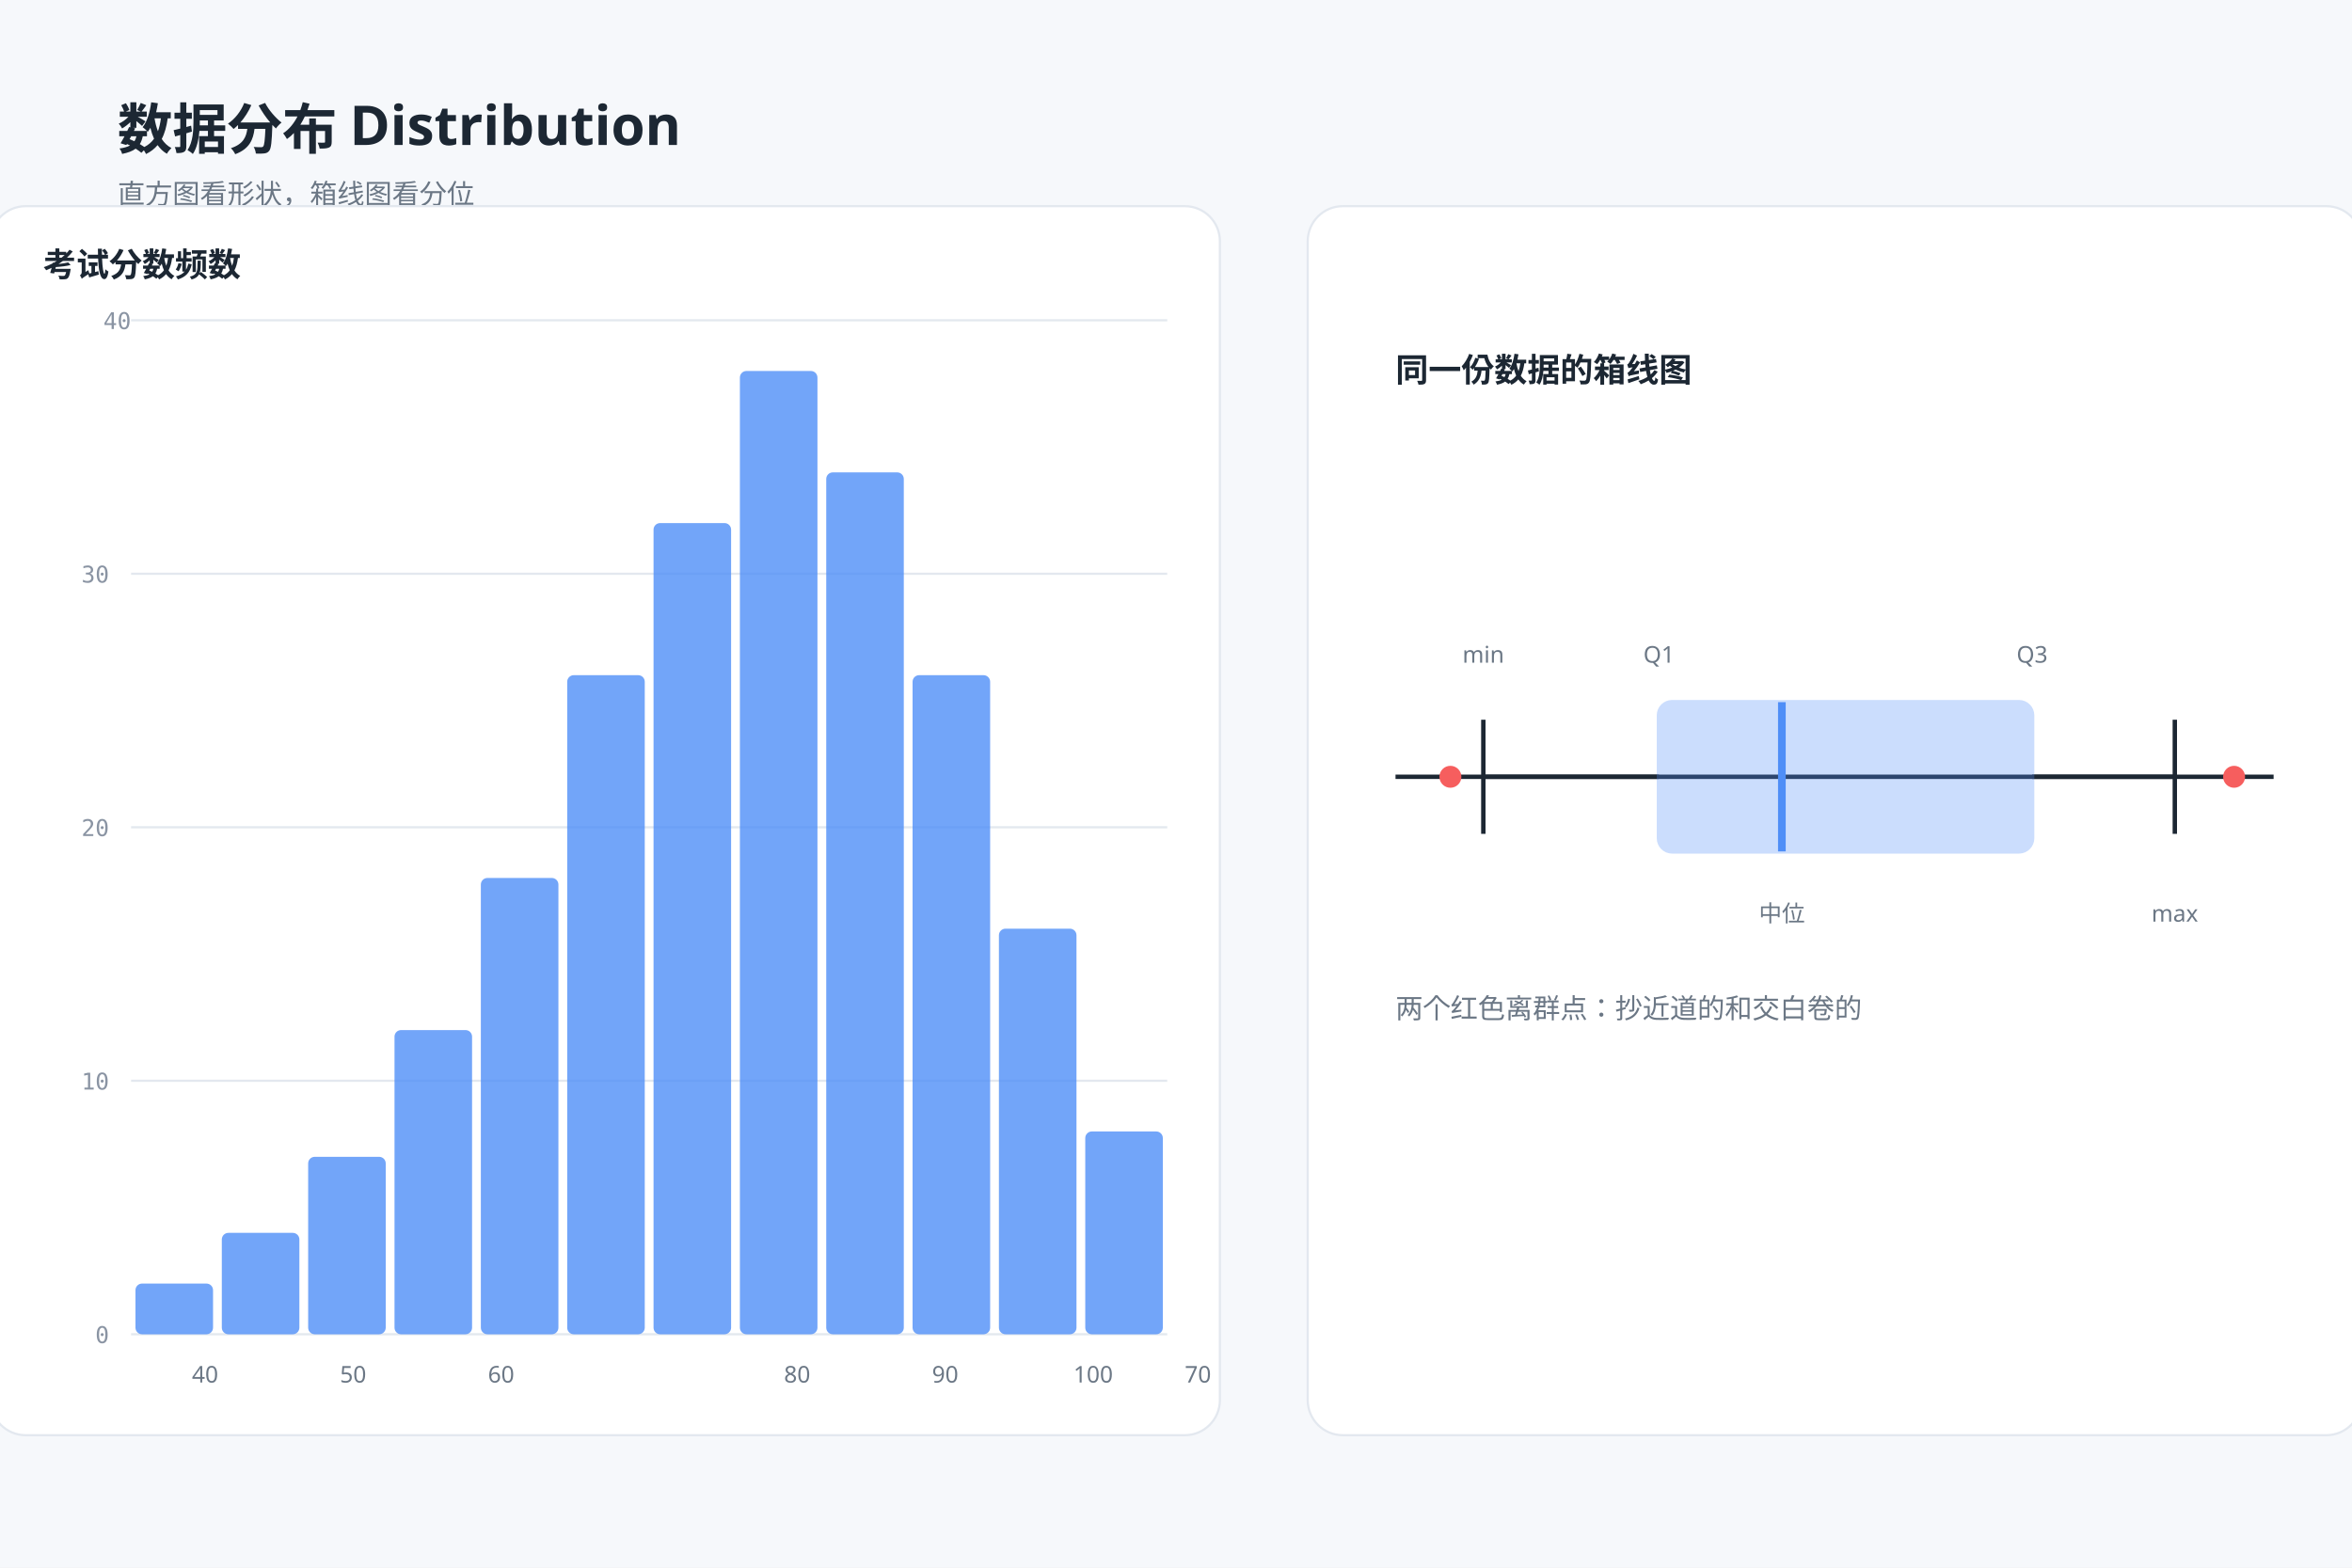
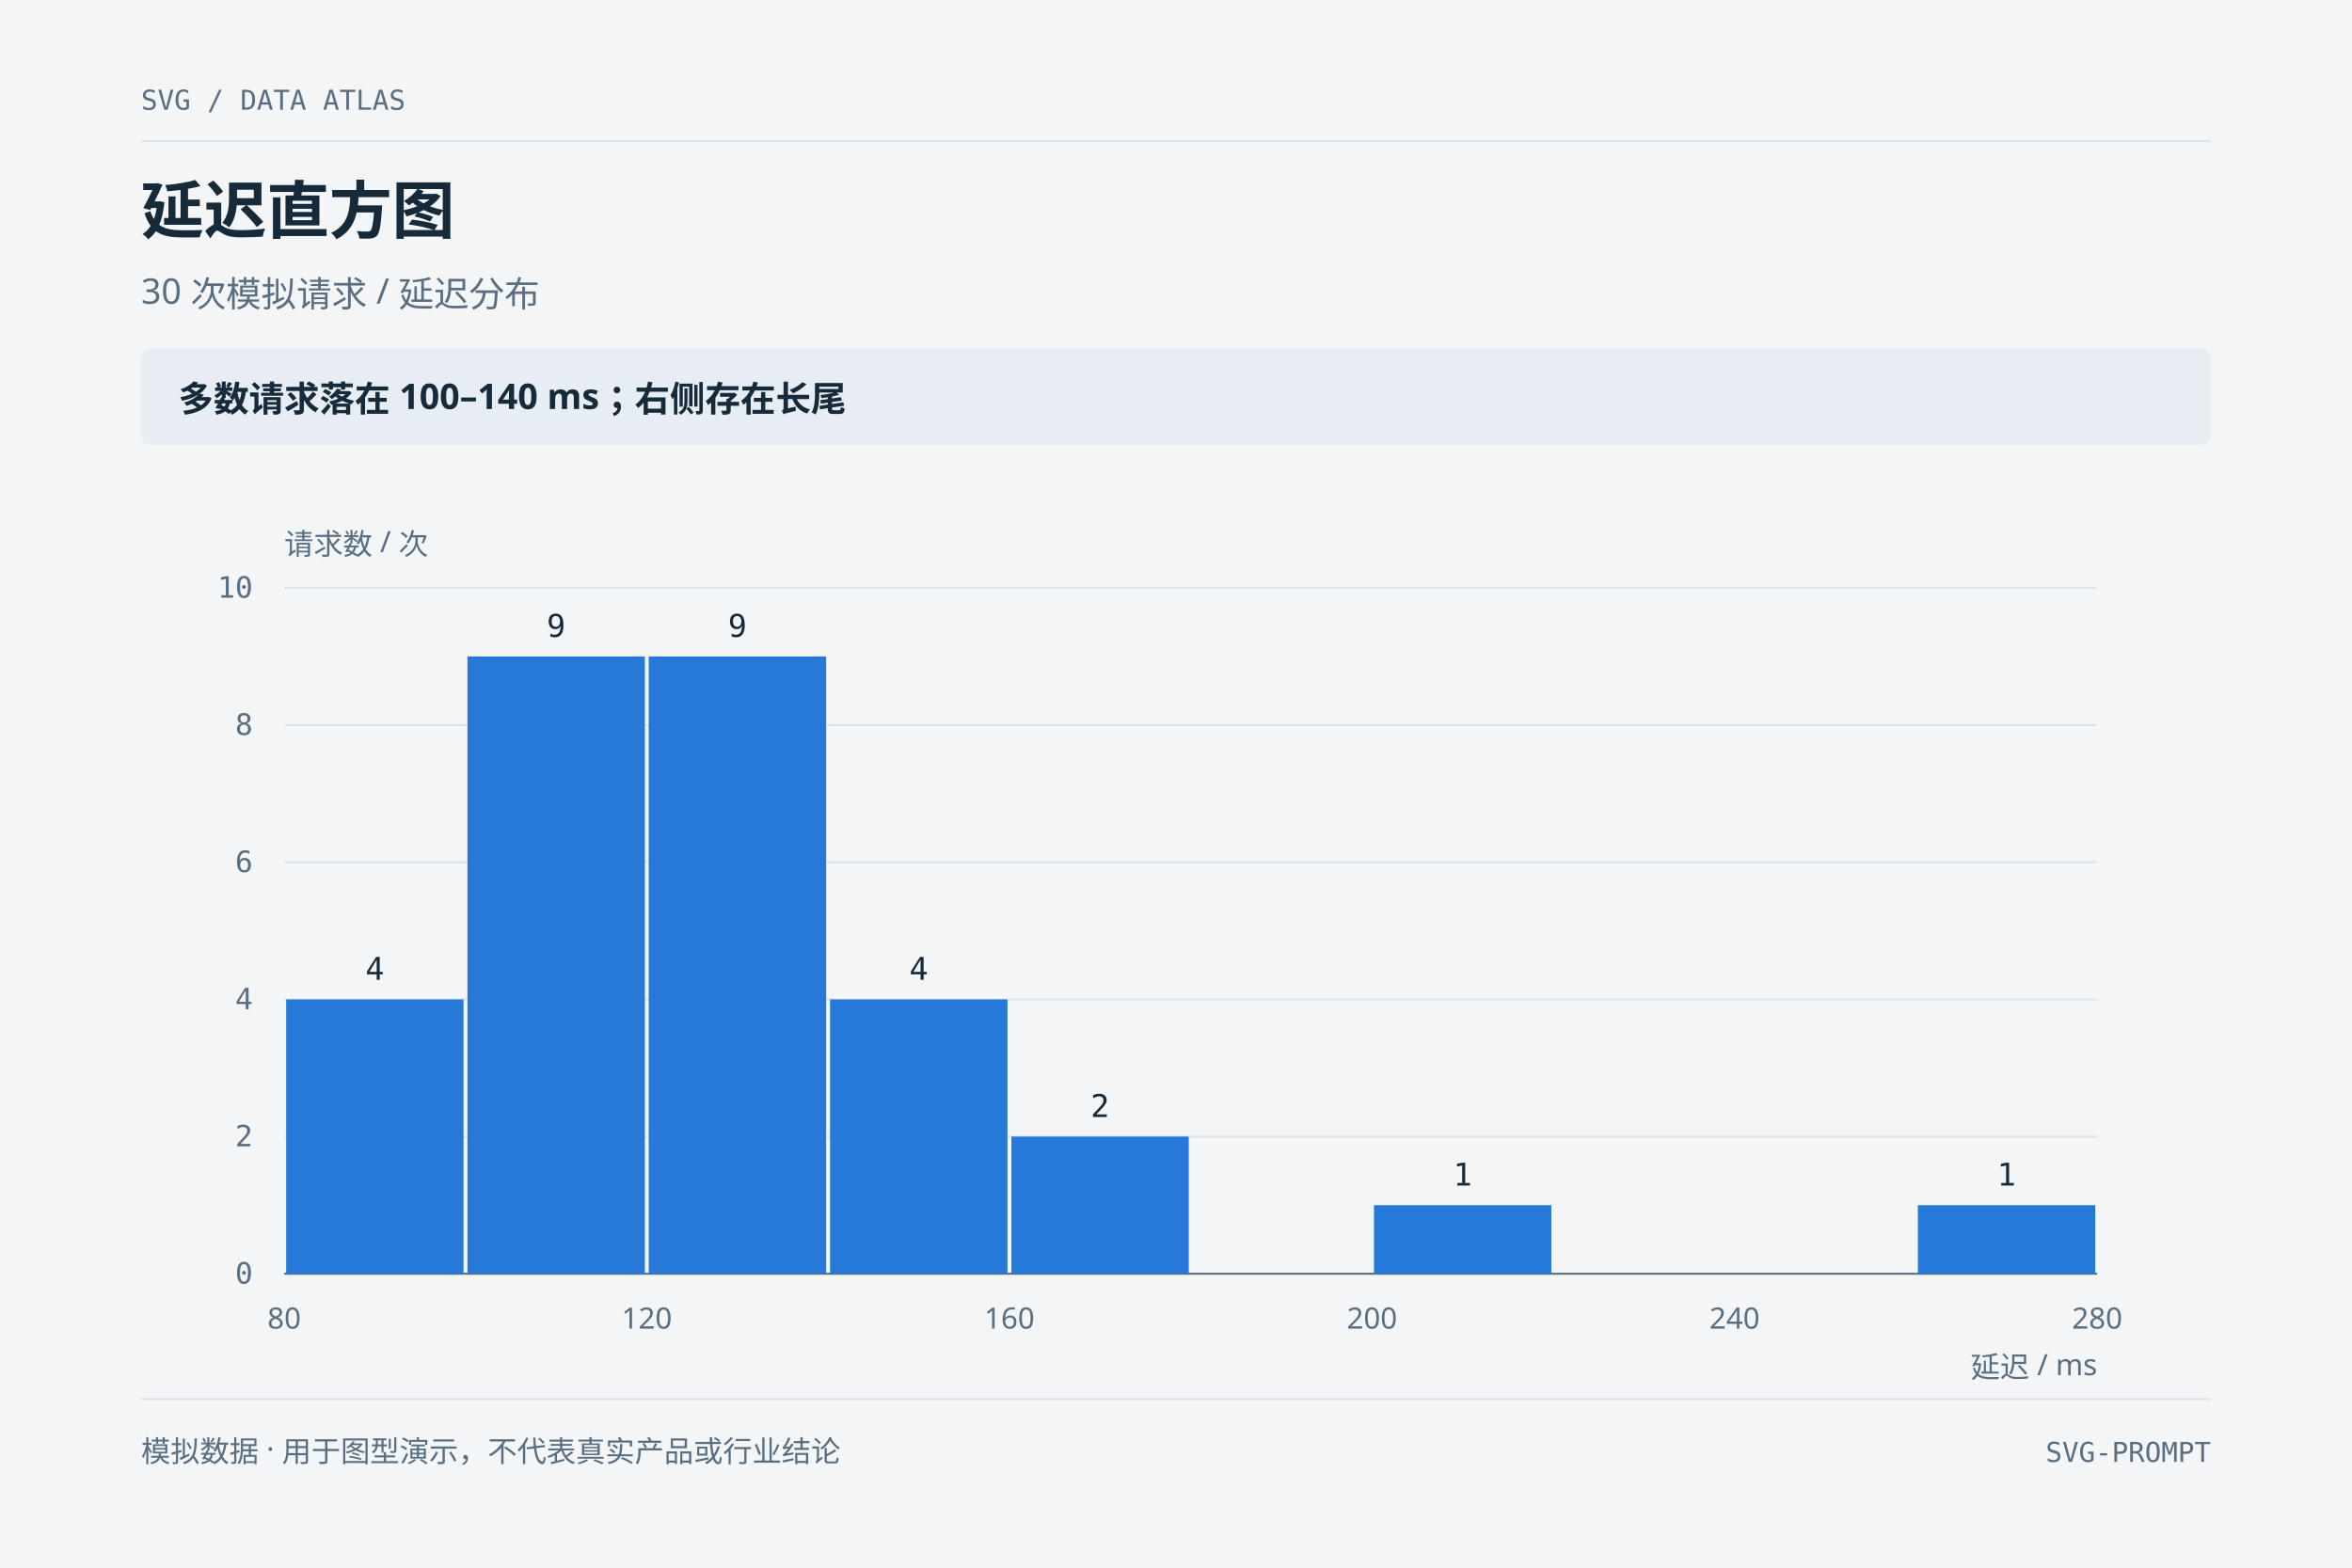
- <svg xmlns="http://www.w3.org/2000/svg" width="1200" height="800" viewBox="0 0 1200 800" font-family="PingFang SC, Hiragino Sans GB, Microsoft YaHei, sans-serif">
-   <rect width="1200" height="800" fill="#f6f8fb" />
-   <text x="60" y="76" font-size="28" font-weight="700" fill="#1c2733">数据分布 Distribution</text>
-   <text x="60" y="104" font-size="14" fill="#6b7785">直方图看形状，箱线图看分位</text>
-   <g transform="translate(600,430) scale(1.12) translate(-600,-430)">
-     <g>
-       <rect x="60" y="140" width="560" height="560" rx="16" fill="#ffffff" stroke="#e3e8ef" />
-     </g>
-     <text x="84" y="172" font-size="15" fill="#1c2733" text-anchor="start" font-weight="700">考试分数频数</text>
-     <line x1="124" y1="654" x2="596" y2="654" stroke="#e3e8ef" />
-     <text x="114" y="658" font-size="10.5" fill="#8a94a3" text-anchor="end" font-family="SFMono-Regular, Menlo, monospace">0</text>
-     <line x1="124" y1="538.5" x2="596" y2="538.5" stroke="#e3e8ef" />
-     <text x="114" y="542.5" font-size="10.5" fill="#8a94a3" text-anchor="end" font-family="SFMono-Regular, Menlo, monospace">10</text>
-     <line x1="124" y1="423" x2="596" y2="423" stroke="#e3e8ef" />
-     <text x="114" y="427" font-size="10.5" fill="#8a94a3" text-anchor="end" font-family="SFMono-Regular, Menlo, monospace">20</text>
-     <line x1="124" y1="307.5" x2="596" y2="307.5" stroke="#e3e8ef" />
-     <text x="114" y="311.5" font-size="10.5" fill="#8a94a3" text-anchor="end" font-family="SFMono-Regular, Menlo, monospace">30</text>
-     <line x1="124" y1="192" x2="596" y2="192" stroke="#e3e8ef" />
-     <text x="124" y="196" font-size="10.5" fill="#8a94a3" text-anchor="end" font-family="SFMono-Regular, Menlo, monospace">40</text>
-     <text x="157.714" y="676" font-size="10.5" fill="#6b7785" text-anchor="middle">40</text>
-     <text x="225.143" y="676" font-size="10.5" fill="#6b7785" text-anchor="middle">50</text>
-     <text x="292.571" y="676" font-size="10.5" fill="#6b7785" text-anchor="middle">60</text>
-     <text x="610" y="676" font-size="10.5" fill="#6b7785" text-anchor="middle">70</text>
-     <text x="427.429" y="676" font-size="10.5" fill="#6b7785" text-anchor="middle">80</text>
-     <text x="494.857" y="676" font-size="10.5" fill="#6b7785" text-anchor="middle">90</text>
-     <text x="562.286" y="676" font-size="10.5" fill="#6b7785" text-anchor="middle">100</text>
-     <rect x="126" y="630.9" width="35.333" height="23.1" rx="3" fill="#4f8ef7" opacity="0.8" />
-     <rect x="165.333" y="607.8" width="35.333" height="46.2" rx="3" fill="#4f8ef7" opacity="0.8" />
-     <rect x="204.667" y="573.15" width="35.333" height="80.85" rx="3" fill="#4f8ef7" opacity="0.8" />
-     <rect x="244" y="515.4" width="35.333" height="138.6" rx="3" fill="#4f8ef7" opacity="0.8" />
-     <rect x="283.333" y="446.1" width="35.333" height="207.9" rx="3" fill="#4f8ef7" opacity="0.8" />
-     <rect x="322.667" y="353.7" width="35.333" height="300.3" rx="3" fill="#4f8ef7" opacity="0.8" />
-     <rect x="362" y="284.4" width="35.333" height="369.6" rx="3" fill="#4f8ef7" opacity="0.8" />
-     <rect x="401.333" y="215.1" width="35.333" height="438.9" rx="3" fill="#4f8ef7" opacity="0.8" />
-     <rect x="440.667" y="261.3" width="35.333" height="392.7" rx="3" fill="#4f8ef7" opacity="0.8" />
-     <rect x="480" y="353.7" width="35.333" height="300.3" rx="3" fill="#4f8ef7" opacity="0.8" />
-     <rect x="519.333" y="469.2" width="35.333" height="184.8" rx="3" fill="#4f8ef7" opacity="0.8" />
-     <rect x="558.667" y="561.6" width="35.333" height="92.4" rx="3" fill="#4f8ef7" opacity="0.8" />
-     <g>
-       <rect x="660" y="140" width="480" height="560" rx="16" fill="#ffffff" stroke="#e3e8ef" />
-       <text x="700" y="220" font-size="15" fill="#1c2733" text-anchor="start" font-weight="700">同一份数据的箱线图</text>
-       <line x1="700" y1="400" x2="1100" y2="400" stroke="#1c2733" stroke-width="2" />
-       <line x1="740" y1="374" x2="740" y2="426" stroke="#1c2733" stroke-width="2" />
-       <line x1="1055" y1="374" x2="1055" y2="426" stroke="#1c2733" stroke-width="2" />
-       <line x1="740" y1="400" x2="820" y2="400" stroke="#1c2733" stroke-width="2" />
-       <line x1="990" y1="400" x2="1055" y2="400" stroke="#1c2733" stroke-width="2" />
-       <rect x="820" y="366" width="170" height="68" rx="6" fill="#4f8ef7" opacity="0.3" stroke="#4f8ef7" stroke-width="2" />
-       <line x1="876" y1="366" x2="876" y2="434" stroke="#4f8ef7" stroke-width="3.5" />
-       <circle cx="725" cy="400" r="5" fill="#f65e5e" />
-       <circle cx="1082" cy="400" r="5" fill="#f65e5e" />
-       <text x="740" y="348" font-size="10.5" fill="#6b7785" text-anchor="middle">min</text>
-       <text x="820" y="348" font-size="10.5" fill="#6b7785" text-anchor="middle">Q1</text>
-       <text x="876" y="466" font-size="10.5" fill="#6b7785" text-anchor="middle">中位</text>
-       <text x="990" y="348" font-size="10.5" fill="#6b7785" text-anchor="middle">Q3</text>
-       <text x="1055" y="466" font-size="10.5" fill="#6b7785" text-anchor="middle">max</text>
-       <text x="700" y="510" font-size="12.5" fill="#6b7785" text-anchor="start">两个红色离群点：抄近道的和交白卷的</text>
-     </g>
-   </g>
+ <svg xmlns="http://www.w3.org/2000/svg" width="1200" height="800" viewBox="0 0 1200 800" role="img" aria-labelledby="title desc">
+   <rect x="0.000" y="0.000" width="1200.000" height="800.000" rx="0" fill="#f3f5f7" />
+   <text x="72.000" y="56.000" font-size="14" fill="#596e81" text-anchor="start" font-weight="400" font-family="SFMono-Regular, Consolas, monospace">SVG / DATA ATLAS</text>
+   <line x1="72.000" y1="72.000" x2="1128.000" y2="72.000" stroke="#dce4eb" stroke-width="1" />
+   <text x="72.000" y="119.000" font-size="32" fill="#172a3a" text-anchor="start" font-weight="700" font-family="PingFang SC, Microsoft YaHei, sans-serif">延迟直方图</text>
+   <text x="72.000" y="155.000" font-size="18" fill="#596e81" text-anchor="start" font-weight="400" font-family="PingFang SC, Microsoft YaHei, sans-serif">30 次模拟请求 / 延迟分布</text>
+   <rect x="72.000" y="178.000" width="1056.000" height="49.000" rx="5" fill="#e7edf3" />
+   <text x="91.000" y="210.000" font-size="18" fill="#172a3a" text-anchor="start" font-weight="600" font-family="PingFang SC, Microsoft YaHei, sans-serif">多数请求落在 100–140 ms；右侧存在长尾</text>
+   <line x1="72.000" y1="714.000" x2="1128.000" y2="714.000" stroke="#dce4eb" stroke-width="1" />
+   <text x="72.000" y="746.000" font-size="15" fill="#596e81" text-anchor="start" font-weight="400" font-family="PingFang SC, Microsoft YaHei, sans-serif">模拟数据 · 用于图型演示，不代表真实产品或行业结论</text>
+   <text x="1128.000" y="746.000" font-size="14" fill="#596e81" text-anchor="end" font-weight="400" font-family="SFMono-Regular, Consolas, monospace">SVG-PROMPT</text>
+   <line x1="145.000" y1="650.000" x2="1070.000" y2="650.000" stroke="#dce4eb" stroke-width="1" />
+   <text x="129.000" y="655.000" font-size="15" fill="#596e81" text-anchor="end" font-weight="400" font-family="SFMono-Regular, Consolas, monospace">0</text>
+   <line x1="145.000" y1="580.000" x2="1070.000" y2="580.000" stroke="#dce4eb" stroke-width="1" />
+   <text x="129.000" y="585.000" font-size="15" fill="#596e81" text-anchor="end" font-weight="400" font-family="SFMono-Regular, Consolas, monospace">2</text>
+   <line x1="145.000" y1="510.000" x2="1070.000" y2="510.000" stroke="#dce4eb" stroke-width="1" />
+   <text x="129.000" y="515.000" font-size="15" fill="#596e81" text-anchor="end" font-weight="400" font-family="SFMono-Regular, Consolas, monospace">4</text>
+   <line x1="145.000" y1="440.000" x2="1070.000" y2="440.000" stroke="#dce4eb" stroke-width="1" />
+   <text x="129.000" y="445.000" font-size="15" fill="#596e81" text-anchor="end" font-weight="400" font-family="SFMono-Regular, Consolas, monospace">6</text>
+   <line x1="145.000" y1="370.000" x2="1070.000" y2="370.000" stroke="#dce4eb" stroke-width="1" />
+   <text x="129.000" y="375.000" font-size="15" fill="#596e81" text-anchor="end" font-weight="400" font-family="SFMono-Regular, Consolas, monospace">8</text>
+   <line x1="145.000" y1="300.000" x2="1070.000" y2="300.000" stroke="#dce4eb" stroke-width="1" />
+   <text x="129.000" y="305.000" font-size="15" fill="#596e81" text-anchor="end" font-weight="400" font-family="SFMono-Regular, Consolas, monospace">10</text>
+   <line x1="145.000" y1="650.000" x2="1070.000" y2="650.000" stroke="#596e81" stroke-width="1" />
+   <text x="145.000" y="678.000" font-size="15" fill="#596e81" text-anchor="middle" font-weight="400" font-family="PingFang SC, Microsoft YaHei, sans-serif">80</text>
+   <text x="330.000" y="678.000" font-size="15" fill="#596e81" text-anchor="middle" font-weight="400" font-family="PingFang SC, Microsoft YaHei, sans-serif">120</text>
+   <text x="515.000" y="678.000" font-size="15" fill="#596e81" text-anchor="middle" font-weight="400" font-family="PingFang SC, Microsoft YaHei, sans-serif">160</text>
+   <text x="700.000" y="678.000" font-size="15" fill="#596e81" text-anchor="middle" font-weight="400" font-family="PingFang SC, Microsoft YaHei, sans-serif">200</text>
+   <text x="885.000" y="678.000" font-size="15" fill="#596e81" text-anchor="middle" font-weight="400" font-family="PingFang SC, Microsoft YaHei, sans-serif">240</text>
+   <text x="1070.000" y="678.000" font-size="15" fill="#596e81" text-anchor="middle" font-weight="400" font-family="PingFang SC, Microsoft YaHei, sans-serif">280</text>
+   <text x="145.000" y="283.000" font-size="15" fill="#596e81" text-anchor="start" font-weight="400" font-family="PingFang SC, Microsoft YaHei, sans-serif">请求数 / 次</text>
+   <text x="1070.000" y="703.000" font-size="15" fill="#596e81" text-anchor="end" font-weight="400" font-family="PingFang SC, Microsoft YaHei, sans-serif">延迟 / ms</text>
+   <rect x="146.000" y="510.000" width="90.500" height="140.000" rx="0" fill="#2678d9" data-count="4" data-scale="35" />
+   <text x="191.250" y="500.000" font-size="16" fill="#172a3a" text-anchor="middle" font-weight="400" font-family="SFMono-Regular, Consolas, monospace">4</text>
+   <rect x="238.500" y="335.000" width="90.500" height="315.000" rx="0" fill="#2678d9" data-count="9" data-scale="35" />
+   <text x="283.750" y="325.000" font-size="16" fill="#172a3a" text-anchor="middle" font-weight="400" font-family="SFMono-Regular, Consolas, monospace">9</text>
+   <rect x="331.000" y="335.000" width="90.500" height="315.000" rx="0" fill="#2678d9" data-count="9" data-scale="35" />
+   <text x="376.250" y="325.000" font-size="16" fill="#172a3a" text-anchor="middle" font-weight="400" font-family="SFMono-Regular, Consolas, monospace">9</text>
+   <rect x="423.500" y="510.000" width="90.500" height="140.000" rx="0" fill="#2678d9" data-count="4" data-scale="35" />
+   <text x="468.750" y="500.000" font-size="16" fill="#172a3a" text-anchor="middle" font-weight="400" font-family="SFMono-Regular, Consolas, monospace">4</text>
+   <rect x="516.000" y="580.000" width="90.500" height="70.000" rx="0" fill="#2678d9" data-count="2" data-scale="35" />
+   <text x="561.250" y="570.000" font-size="16" fill="#172a3a" text-anchor="middle" font-weight="400" font-family="SFMono-Regular, Consolas, monospace">2</text>
+   <rect x="608.500" y="650.000" width="90.500" height="0.000" rx="0" fill="#2678d9" data-count="0" data-scale="35" />
+   <rect x="701.000" y="615.000" width="90.500" height="35.000" rx="0" fill="#2678d9" data-count="1" data-scale="35" />
+   <text x="746.250" y="605.000" font-size="16" fill="#172a3a" text-anchor="middle" font-weight="400" font-family="SFMono-Regular, Consolas, monospace">1</text>
+   <rect x="793.500" y="650.000" width="90.500" height="0.000" rx="0" fill="#2678d9" data-count="0" data-scale="35" />
+   <rect x="886.000" y="650.000" width="90.500" height="0.000" rx="0" fill="#2678d9" data-count="0" data-scale="35" />
+   <rect x="978.500" y="615.000" width="90.500" height="35.000" rx="0" fill="#2678d9" data-count="1" data-scale="35" />
+   <text x="1023.750" y="605.000" font-size="16" fill="#172a3a" text-anchor="middle" font-weight="400" font-family="SFMono-Regular, Consolas, monospace">1</text>
</svg>
